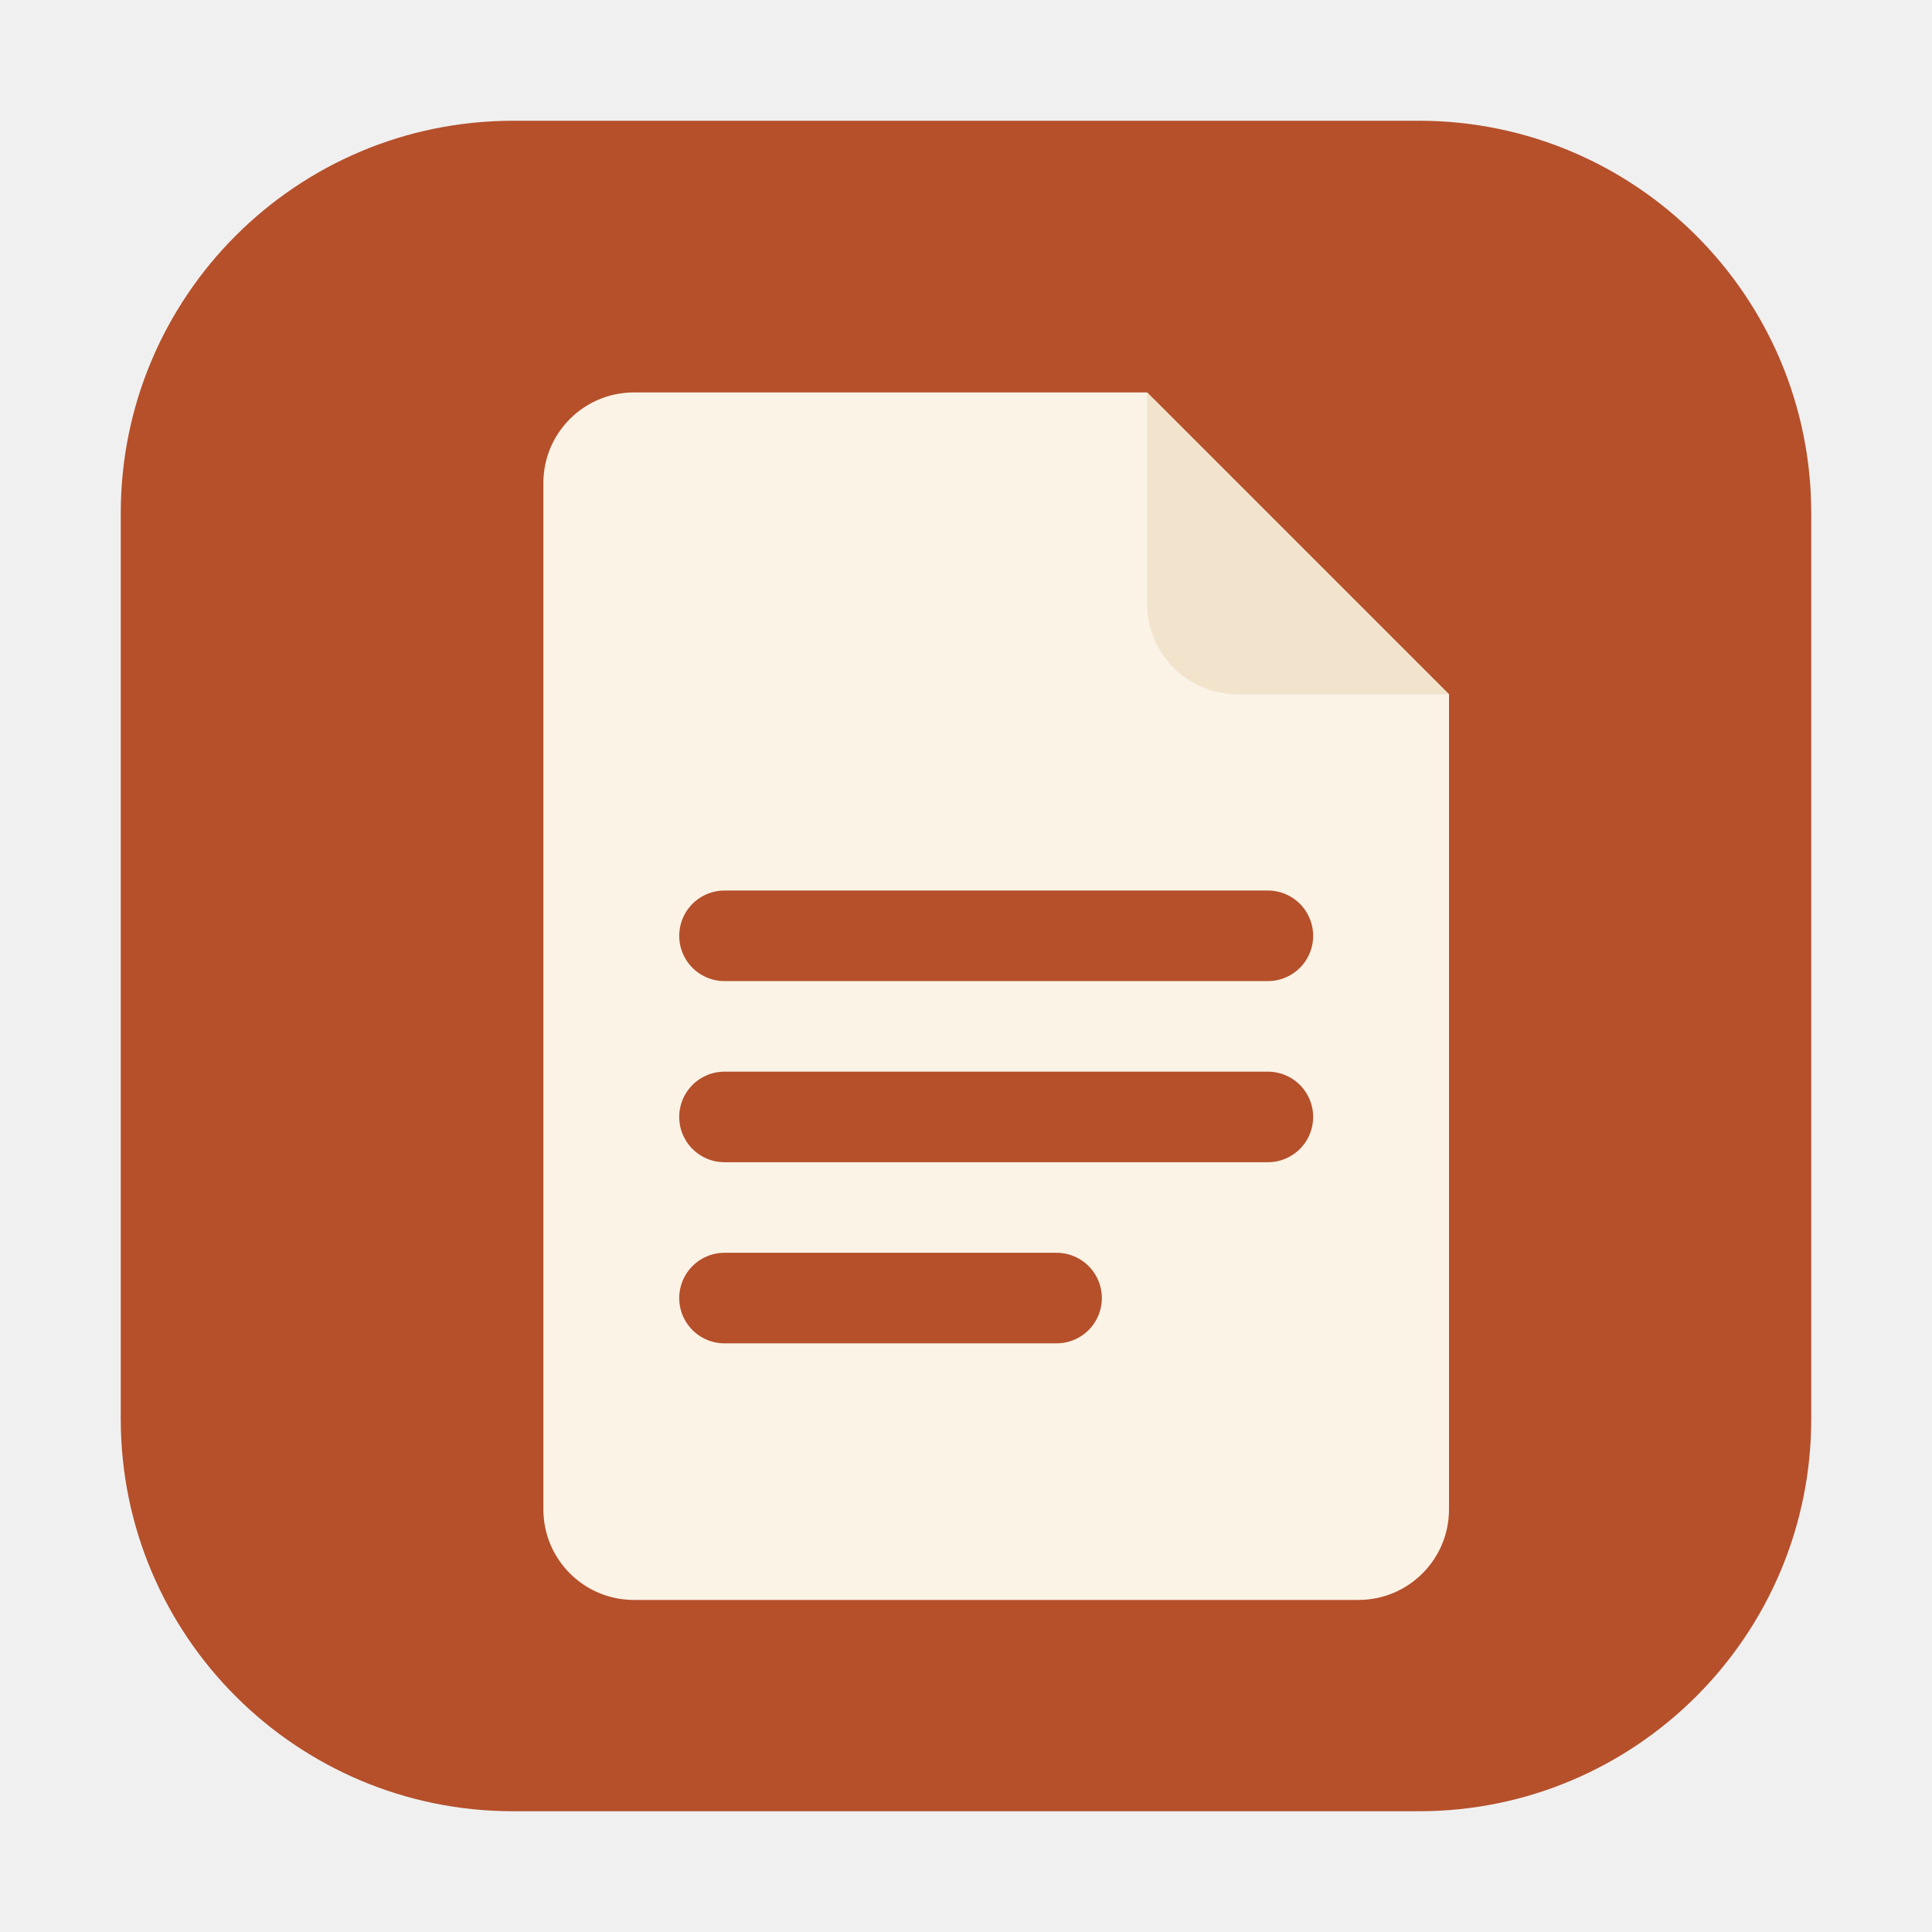
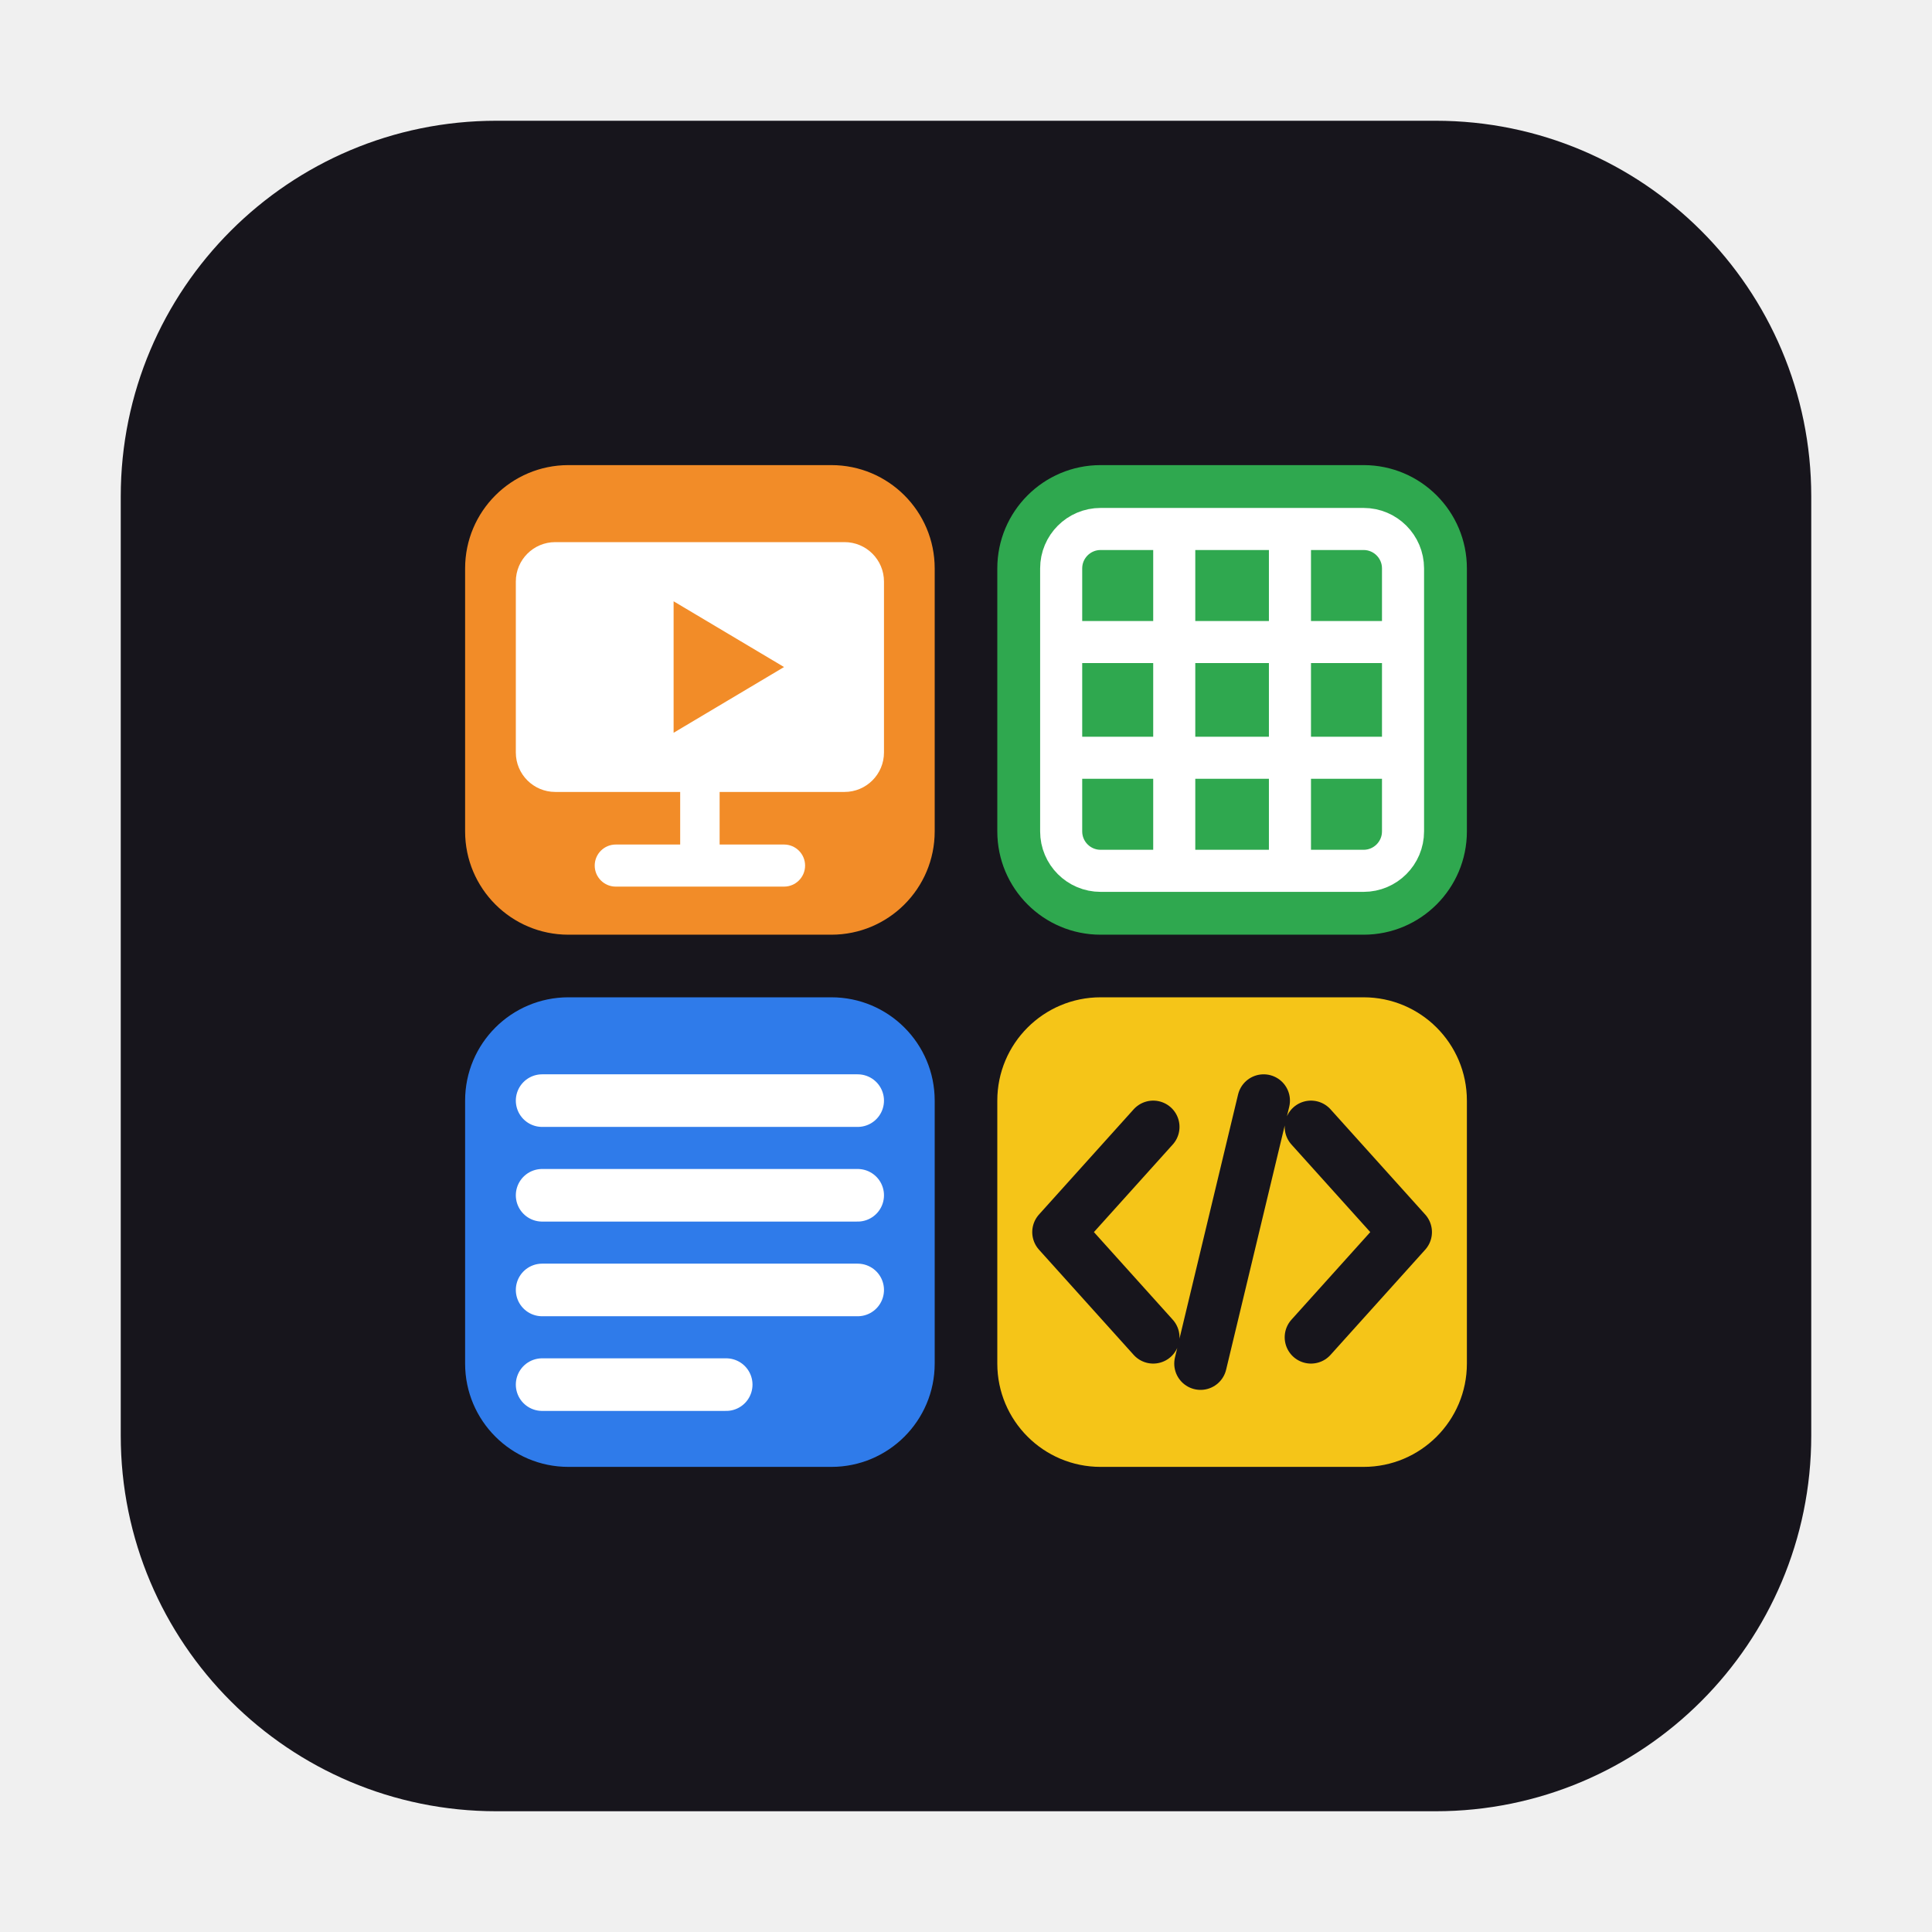
<svg xmlns="http://www.w3.org/2000/svg" width="128" height="128" viewBox="0 0 128 128">
-   <rect x="8" y="8" width="112" height="112" rx="26" fill="#B5502B" />
-   <path d="M42 26h34l20 20v54a6 6 0 0 1-6 6H42a6 6 0 0 1-6-6V32a6 6 0 0 1 6-6z" fill="#FBF3E6" />
-   <path d="M76 26v14a6 6 0 0 0 6 6h14z" fill="#F2E3CC" />
-   <path d="M48 62h36M48 74h36M48 86h22" stroke="#B5502B" stroke-width="6" stroke-linecap="round" fill="none" />
+   <g transform="translate(8 8) scale(1.037037)">
+     <rect width="108" height="108" rx="24" fill="#17151C" />
+     <rect x="22" y="22" width="30" height="30" rx="6.6" fill="#F28C28" />
+     <g transform="translate(18.520 18.520) scale(1.68)">
+       <path fill="#FFFFFF" d="M5.5 5h11a1.5 1.5 0 0 1 1.5 1.5v6.5a1.5 1.5 0 0 1-1.5 1.5h-11A1.5 1.5 0 0 1 4 13V6.5A1.5 1.5 0 0 1 5.5 5zM10.25 14h1.5v3h-1.5zM7.8 16.5h6.4a.8.8 0 0 1 0 1.6H7.8a.8.8 0 0 1 0-1.6z" />
+       <path fill="#F28C28" d="M10 7.25l4.2 2.5-4.2 2.5z" />
+     </g>
+     <rect x="56" y="22" width="30" height="30" rx="6.6" fill="#2FA84F" />
+     <g transform="translate(52.520 18.520) scale(1.68)">
+       <path fill="none" stroke="#FFFFFF" stroke-width="1.6" d="M6 4.5h10a1.5 1.5 0 0 1 1.5 1.5v10a1.5 1.5 0 0 1-1.5 1.5H6A1.5 1.5 0 0 1 4.5 16V6A1.5 1.5 0 0 1 6 4.5zM4.5 8.8h13M4.5 13.2h13M8.8 4.5v13M13.2 4.5v13" />
+     </g>
+     <rect x="22" y="56" width="30" height="30" rx="6.6" fill="#2F7BEA" />
+     <g transform="translate(18.520 52.520) scale(1.68)">
+       <path fill="none" stroke="#FFFFFF" stroke-width="2" stroke-linecap="round" d="M5 6h12M5 9.6h12M5 13.2h12M5 16.8h7" />
+     </g>
+     <rect x="56" y="56" width="30" height="30" rx="6.6" fill="#F5C518" />
+     <g transform="translate(52.520 52.520) scale(1.68)">
+       <path fill="none" stroke="#17151C" stroke-width="2" stroke-linecap="round" stroke-linejoin="round" d="M8 7l-3.6 4 3.6 4M14 7l3.6 4-3.6 4M12.2 6l-2.4 10" />
+     </g>
+   </g>
</svg>
